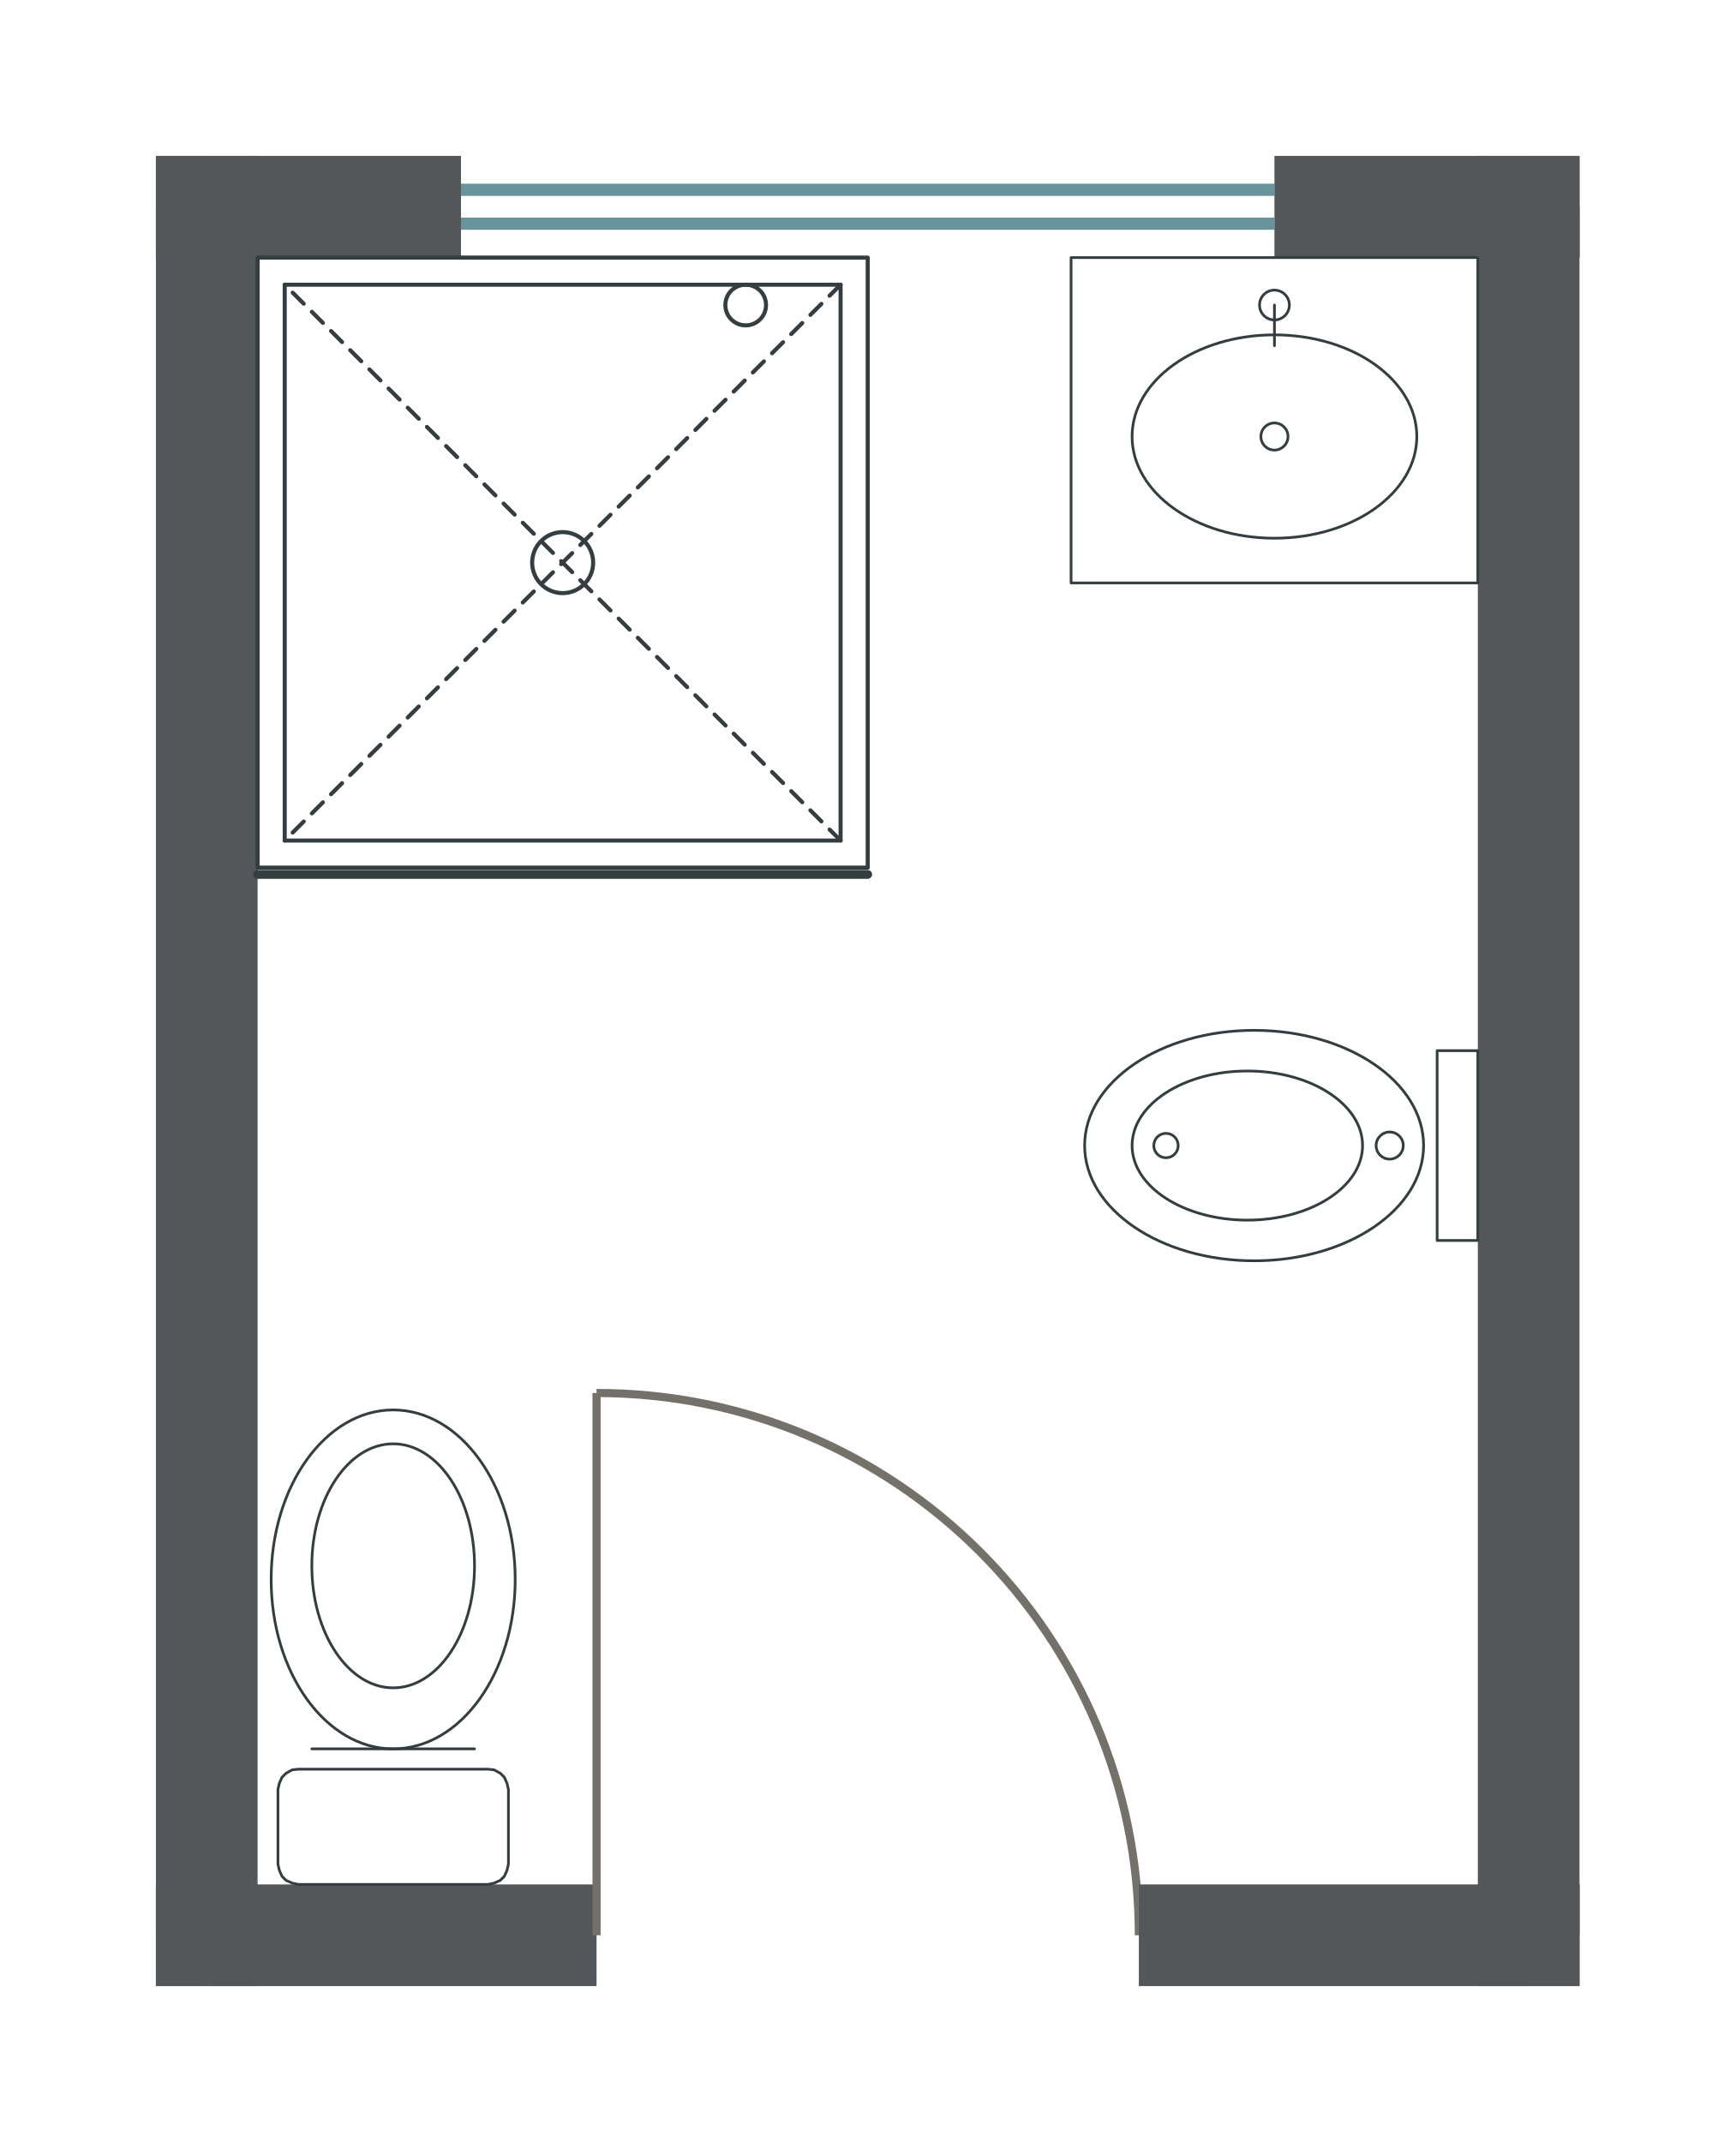
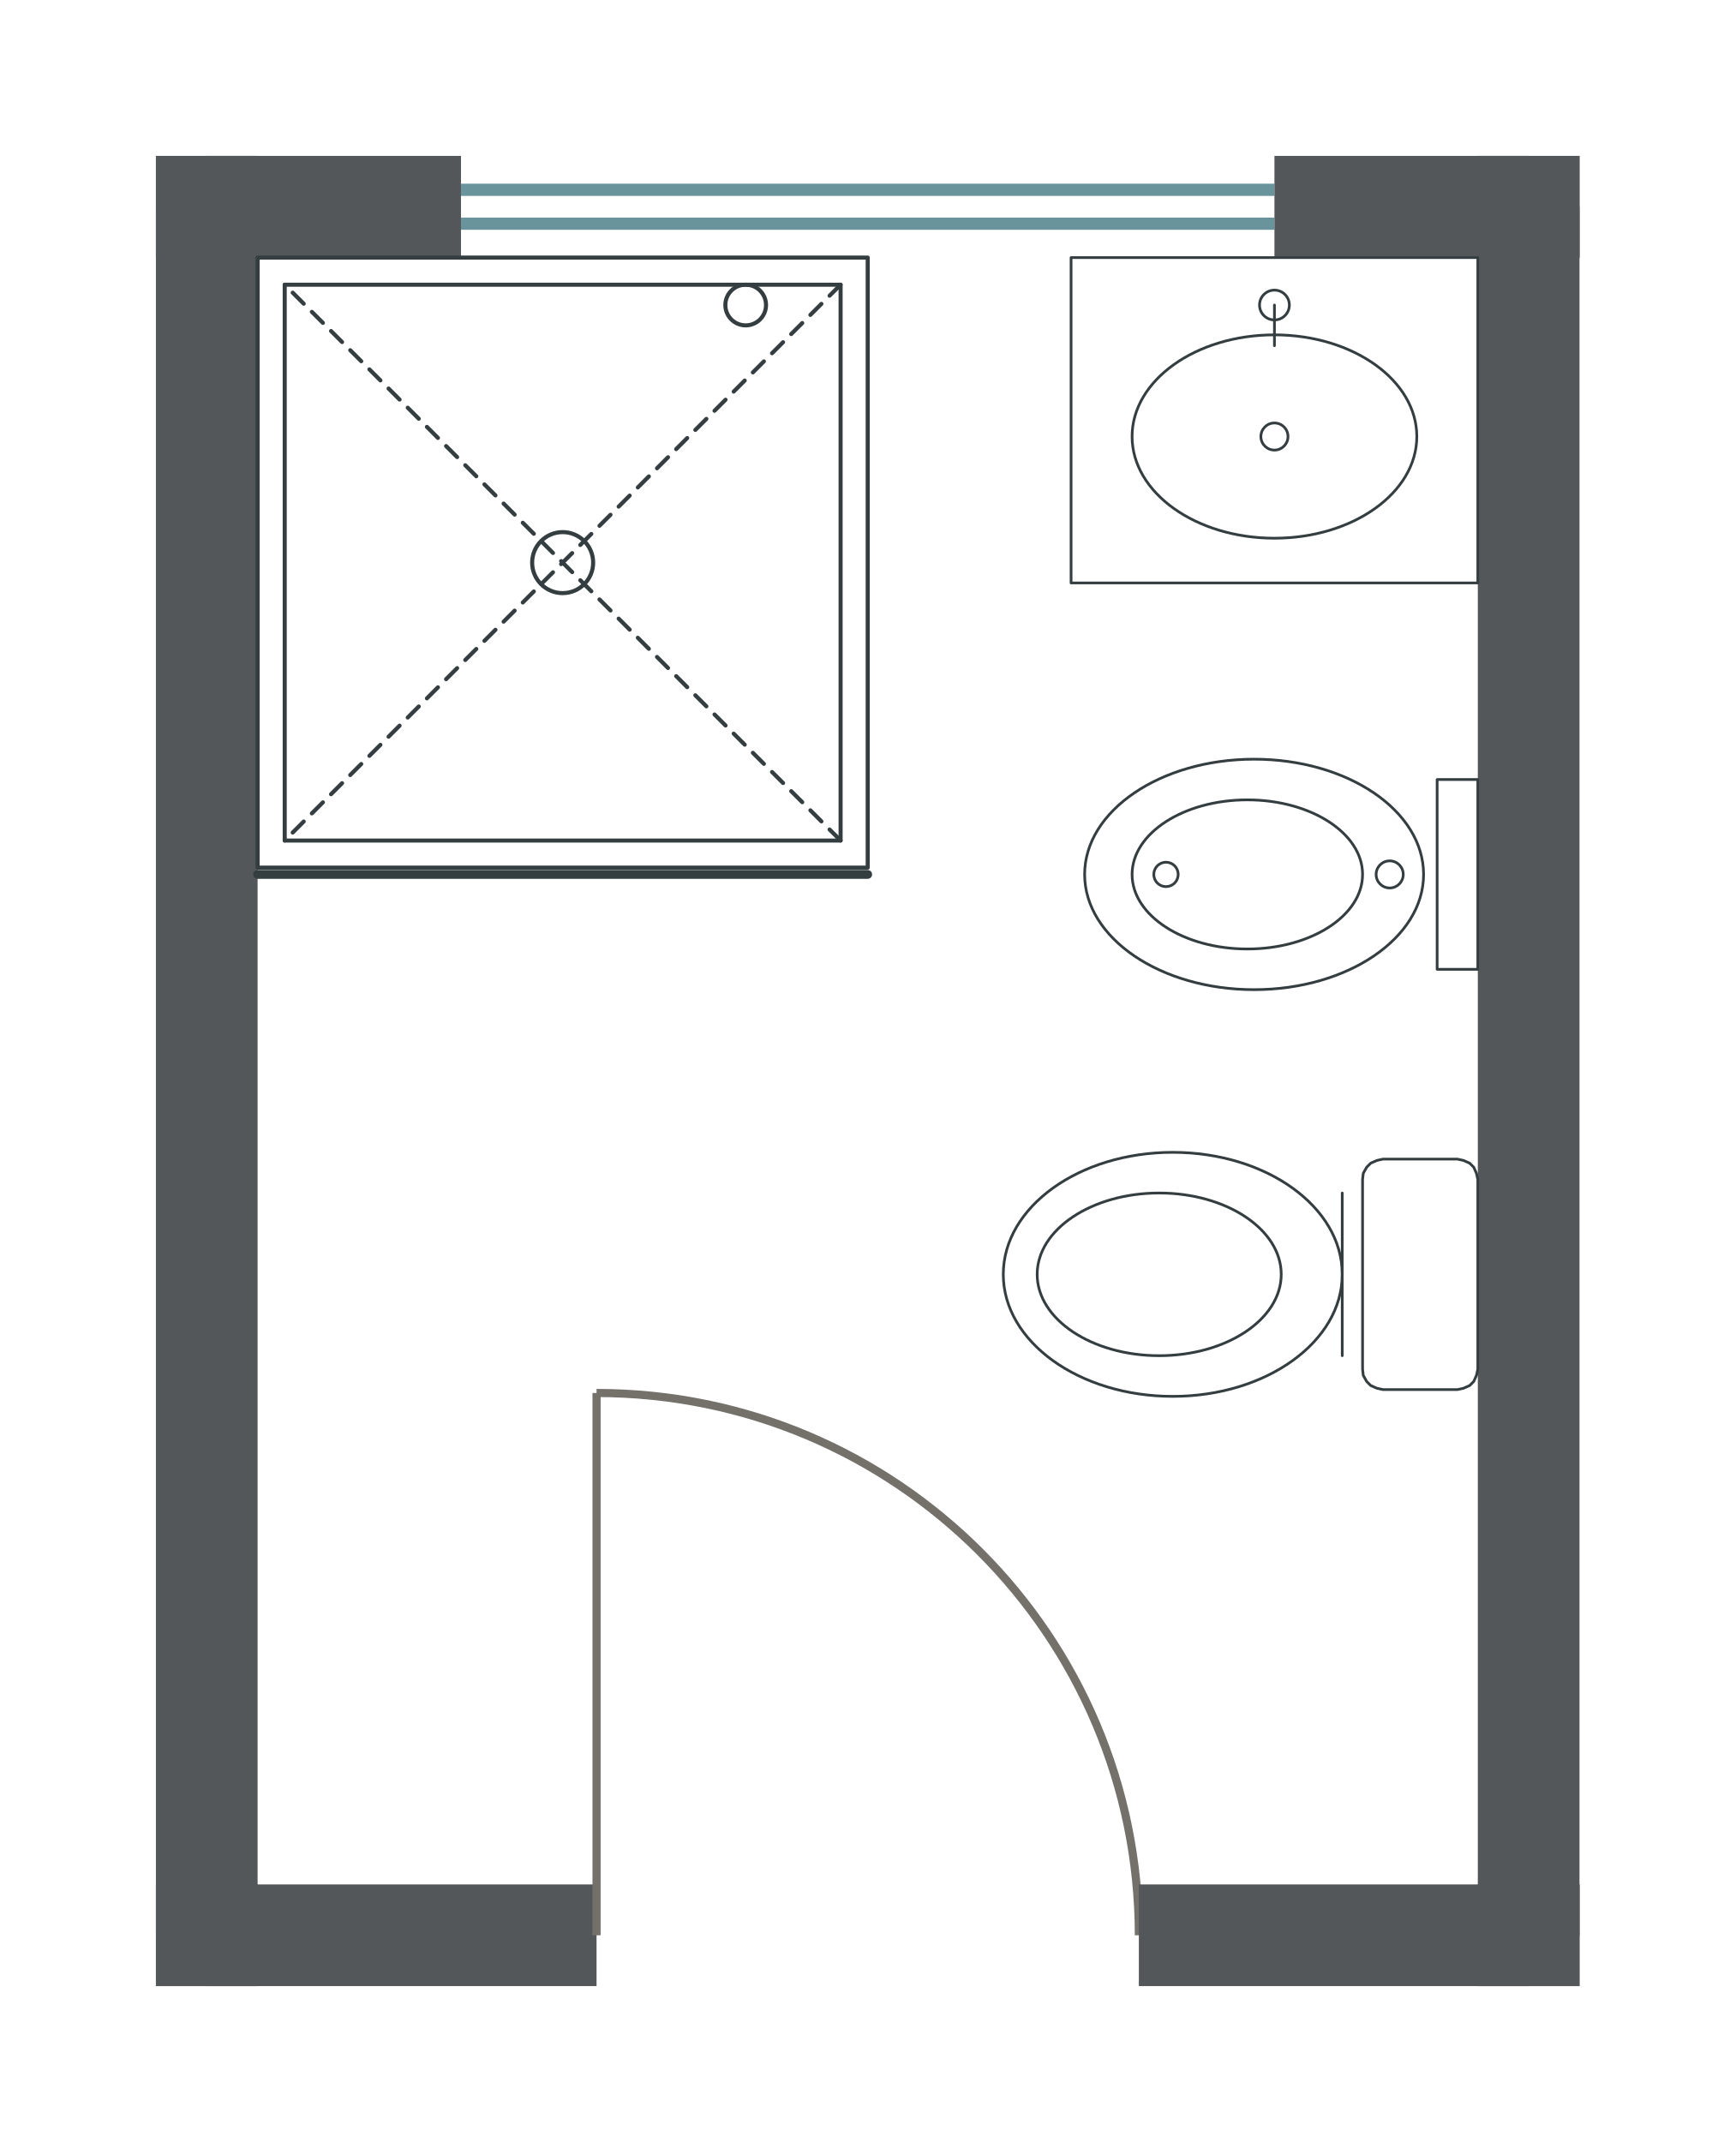
<svg xmlns="http://www.w3.org/2000/svg" viewBox="-0.23 -2.93 2.56 3.16" style="width:100%;height:142px;display:block;background:#f4efe3;border-radius:4px" role="img" aria-label="Planta arquitectónica">
  <line x1="0.075" y1="-0.075" x2="0.075" y2="-2.625" stroke="#53575a" stroke-width="0.15" stroke-linecap="butt" />
  <rect x="0" y="-0.15" width="0.15" height="0.15" fill="#53575a" />
  <rect x="0" y="-2.7" width="0.15" height="0.15" fill="#53575a" />
  <line x1="2.025" y1="-0.075" x2="2.025" y2="-2.625" stroke="#53575a" stroke-width="0.15" stroke-linecap="butt" />
  <rect x="1.95" y="-0.15" width="0.15" height="0.15" fill="#53575a" />
  <rect x="1.95" y="-2.7" width="0.15" height="0.15" fill="#53575a" />
  <line x1="0.075" y1="-0.075" x2="0.65" y2="-0.075" stroke="#53575a" stroke-width="0.15" stroke-linecap="butt" />
  <g transform="translate(0.65 -0.075) rotate(0)" stroke="#74716b" stroke-width=".012" fill="none">
    <path d="M0 0 V-0.8 M0 -0.8 A0.8 0.8 0 0 1 0.8 0" />
  </g>
  <line x1="1.45" y1="-0.075" x2="2.025" y2="-0.075" stroke="#53575a" stroke-width="0.15" stroke-linecap="butt" />
  <rect x="0" y="-0.15" width="0.15" height="0.15" fill="#53575a" />
  <rect x="1.95" y="-0.15" width="0.15" height="0.15" fill="#53575a" />
  <line x1="0.075" y1="-2.625" x2="0.45" y2="-2.625" stroke="#53575a" stroke-width="0.15" stroke-linecap="butt" />
  <g transform="translate(0.45 -2.625) rotate(0)" stroke="#69949b" stroke-width=".018">
    <path d="M0 -.025 H1.2 M0 .025 H1.2" />
  </g>
  <line x1="1.65" y1="-2.625" x2="2.025" y2="-2.625" stroke="#53575a" stroke-width="0.15" stroke-linecap="butt" />
  <rect x="0" y="-2.7" width="0.15" height="0.15" fill="#53575a" />
  <rect x="1.95" y="-2.7" width="0.15" height="0.15" fill="#53575a" />
  <g transform="translate(1.05 -2.55) rotate(-180)" color="#343e40">
    <g fill="none" stroke="currentColor" stroke-width="0.006" stroke-linecap="round" stroke-linejoin="round" vector-effect="non-scaling-stroke">
      <rect x="0" y="-0.9" width="0.9" height="0.9" />
      <rect x="0.04" y="-0.86" width="0.82" height="0.82" />
      <line x1="0.04" y1="-0.04" x2="0.86" y2="-0.86" stroke-dasharray="0.023 0.017" />
      <line x1="0.04" y1="-0.86" x2="0.86" y2="-0.04" stroke-dasharray="0.023 0.017" />
      <circle cx="0.45" cy="-0.45" r="0.045" />
      <circle cx="0.18" cy="-0.07" r="0.03" />
      <line x1="0" y1="-0.91" x2="0.9" y2="-0.91" stroke-width="0.013" />
    </g>
  </g>
  <g transform="translate(1.95 -2.55) rotate(-180)" color="#343e40">
    <g fill="none" stroke="currentColor" stroke-width="0.004" stroke-linecap="round" stroke-linejoin="round" vector-effect="non-scaling-stroke">
      <rect x="0" y="-0.48" width="0.6" height="0.48" />
      <ellipse cx="0.3" cy="-0.264" rx="0.21" ry="0.15" transform="rotate(0.000 0.3 -0.264)" />
      <circle cx="0.3" cy="-0.264" r="0.02" />
      <circle cx="0.3" cy="-0.07" r="0.022" />
      <line x1="0.3" y1="-0.07" x2="0.3" y2="-0.13" />
    </g>
  </g>
-   <g transform="translate(0.15 -0.15) rotate(0)" color="#343e40">
+   <g transform="translate(1.95 -0.85) rotate(-90)" color="#343e40">
    <g fill="none" stroke="currentColor" stroke-width="0.004" stroke-linecap="round" stroke-linejoin="round" vector-effect="non-scaling-stroke">
      <polygon points="0.34,0 0.349,-0.002 0.358,-0.006 0.364,-0.012 0.368,-0.021 0.37,-0.03 0.37,-0.14 0.368,-0.149 0.364,-0.158 0.358,-0.164 0.349,-0.169 0.34,-0.17 0.06,-0.17 0.051,-0.169 0.042,-0.164 0.036,-0.158 0.032,-0.149 0.03,-0.14 0.03,-0.03 0.032,-0.021 0.036,-0.012 0.042,-0.006 0.051,-0.002 0.06,0" />
      <ellipse cx="0.2" cy="-0.45" rx="0.18" ry="0.25" transform="rotate(0.000 0.2 -0.45)" />
      <ellipse cx="0.2" cy="-0.47" rx="0.12" ry="0.18" transform="rotate(0.000 0.2 -0.47)" />
      <line x1="0.08" y1="-0.2" x2="0.32" y2="-0.2" />
    </g>
  </g>
-   <g transform="translate(1.95 -1.05) rotate(-90)" color="#343e40">
+   <g transform="translate(1.95 -1.45) rotate(-90)" color="#343e40">
    <g fill="none" stroke="currentColor" stroke-width="0.004" stroke-linecap="round" stroke-linejoin="round" vector-effect="non-scaling-stroke">
      <rect x="0.05" y="-0.06" width="0.28" height="0.06" />
      <ellipse cx="0.19" cy="-0.33" rx="0.17" ry="0.25" transform="rotate(0.000 0.19 -0.33)" />
      <ellipse cx="0.19" cy="-0.34" rx="0.11" ry="0.17" transform="rotate(0.000 0.19 -0.34)" />
      <circle cx="0.19" cy="-0.13" r="0.02" />
      <circle cx="0.19" cy="-0.46" r="0.018" />
    </g>
  </g>
</svg>
